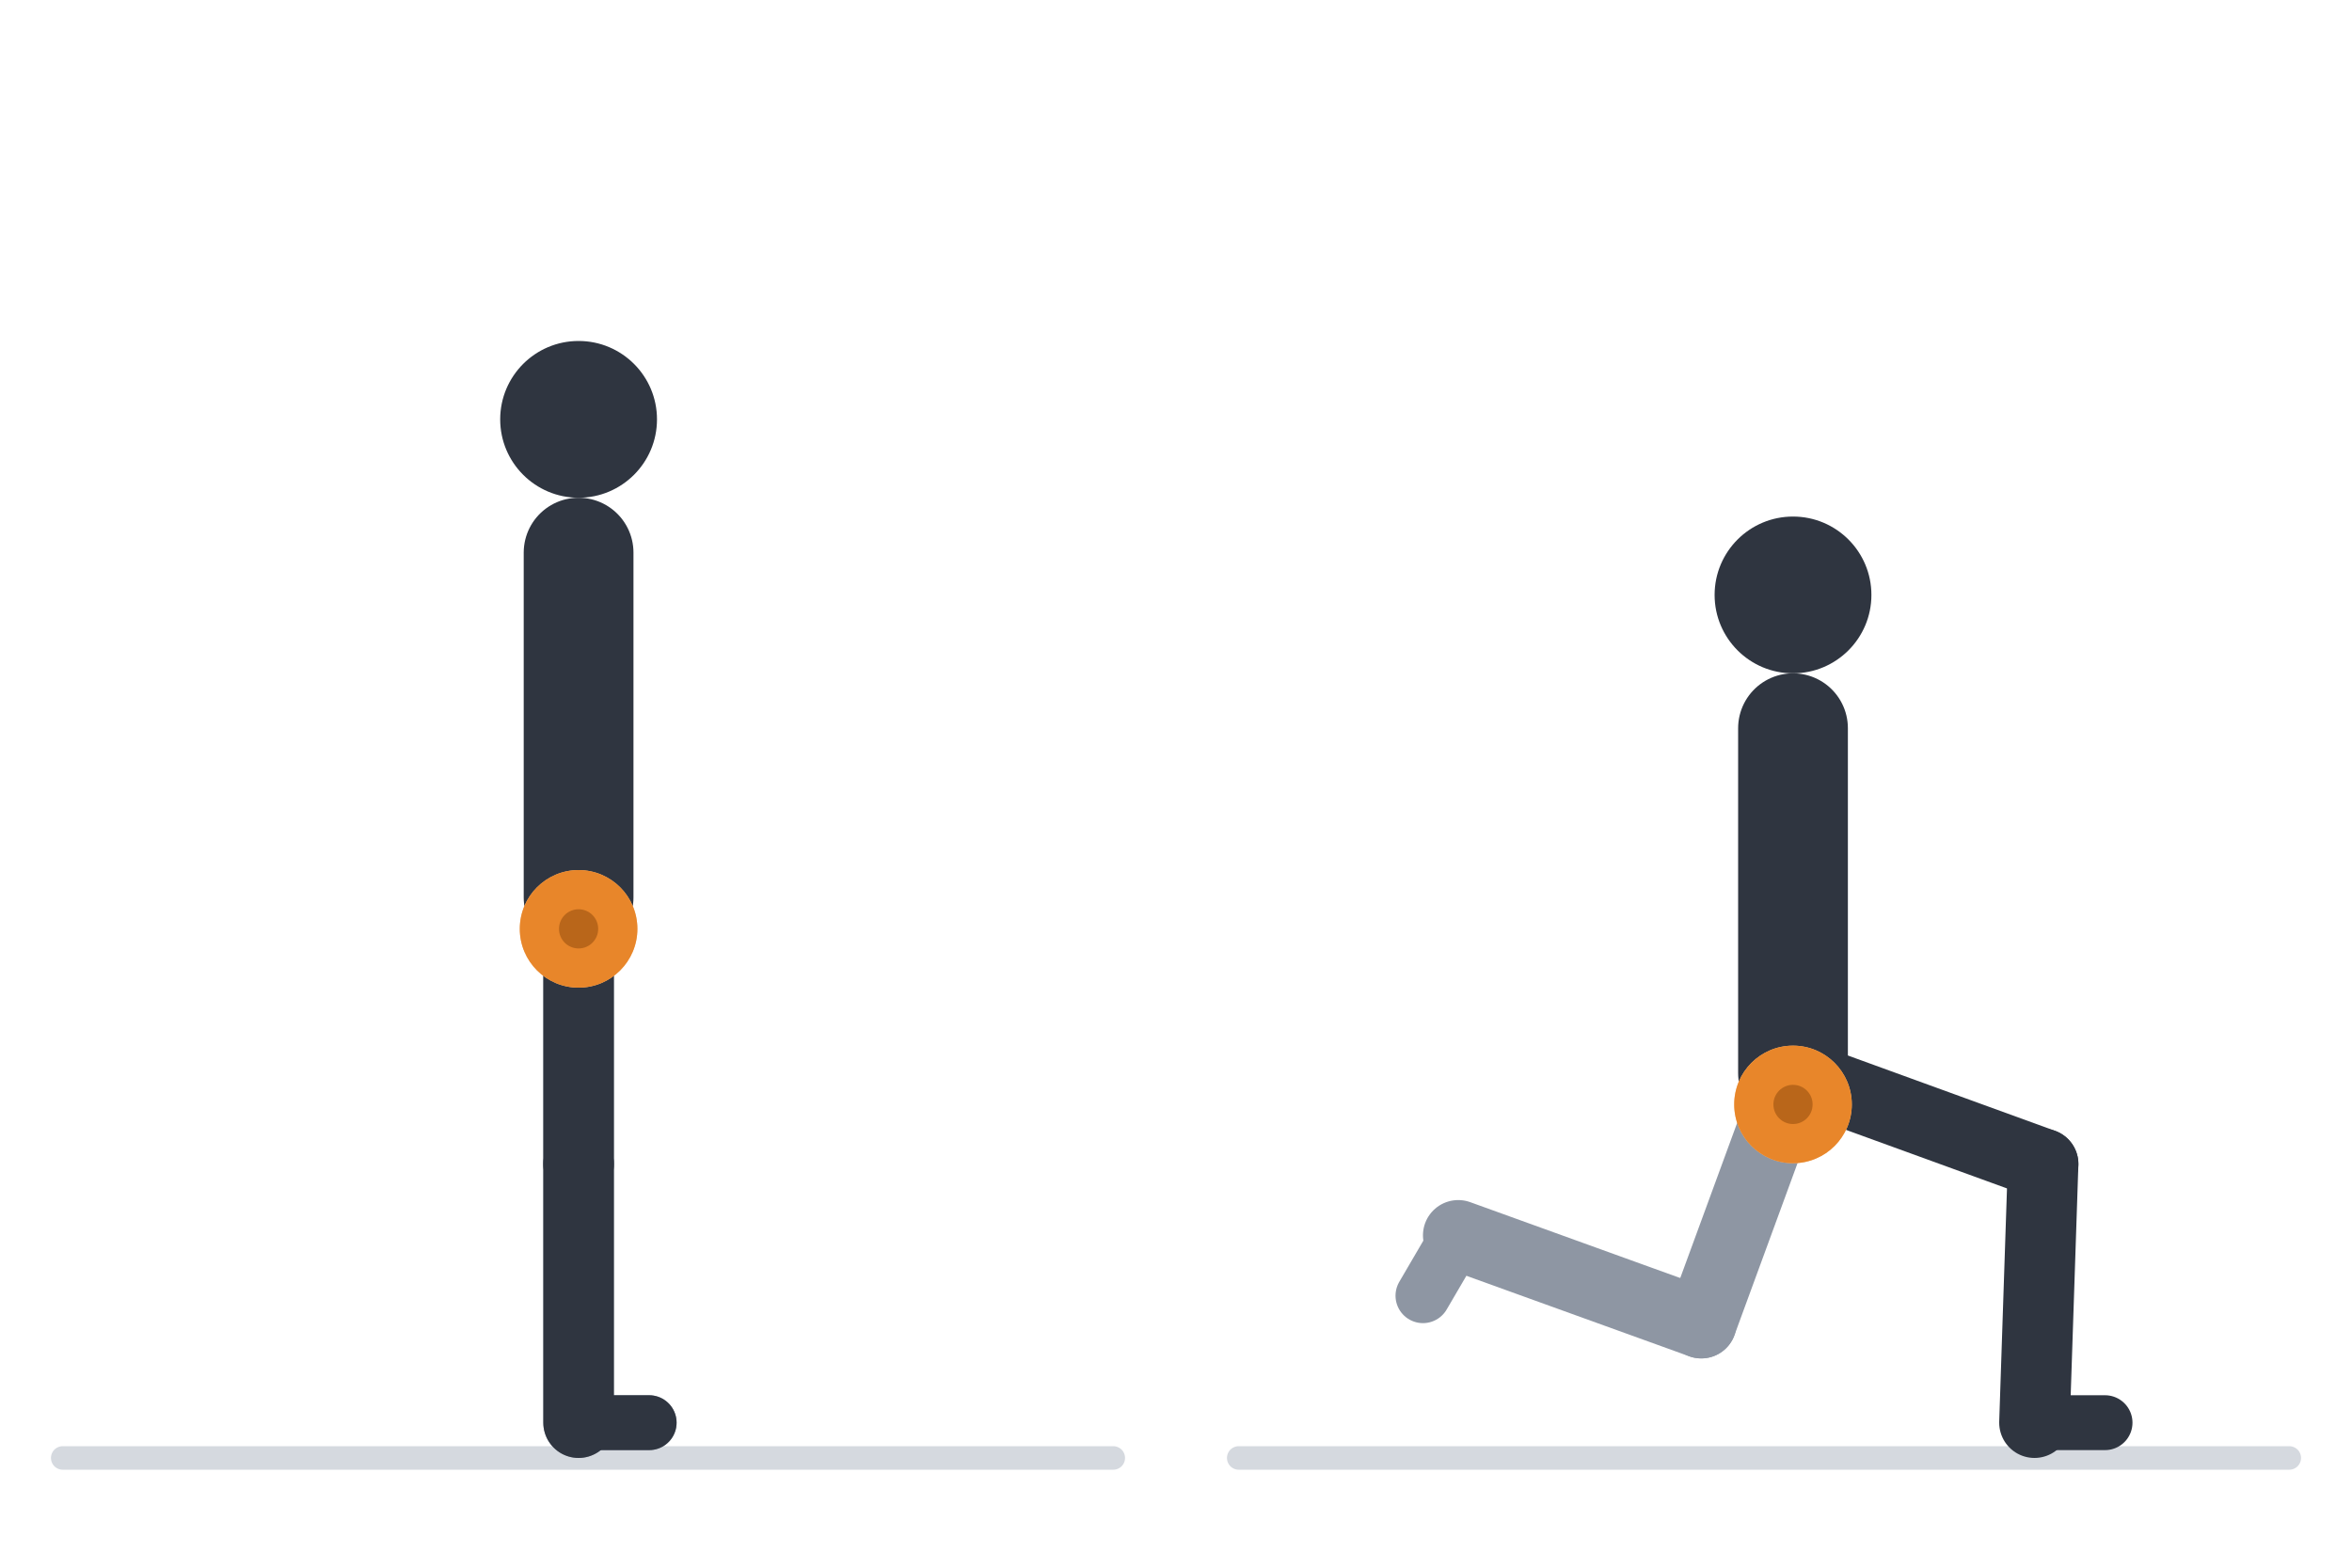
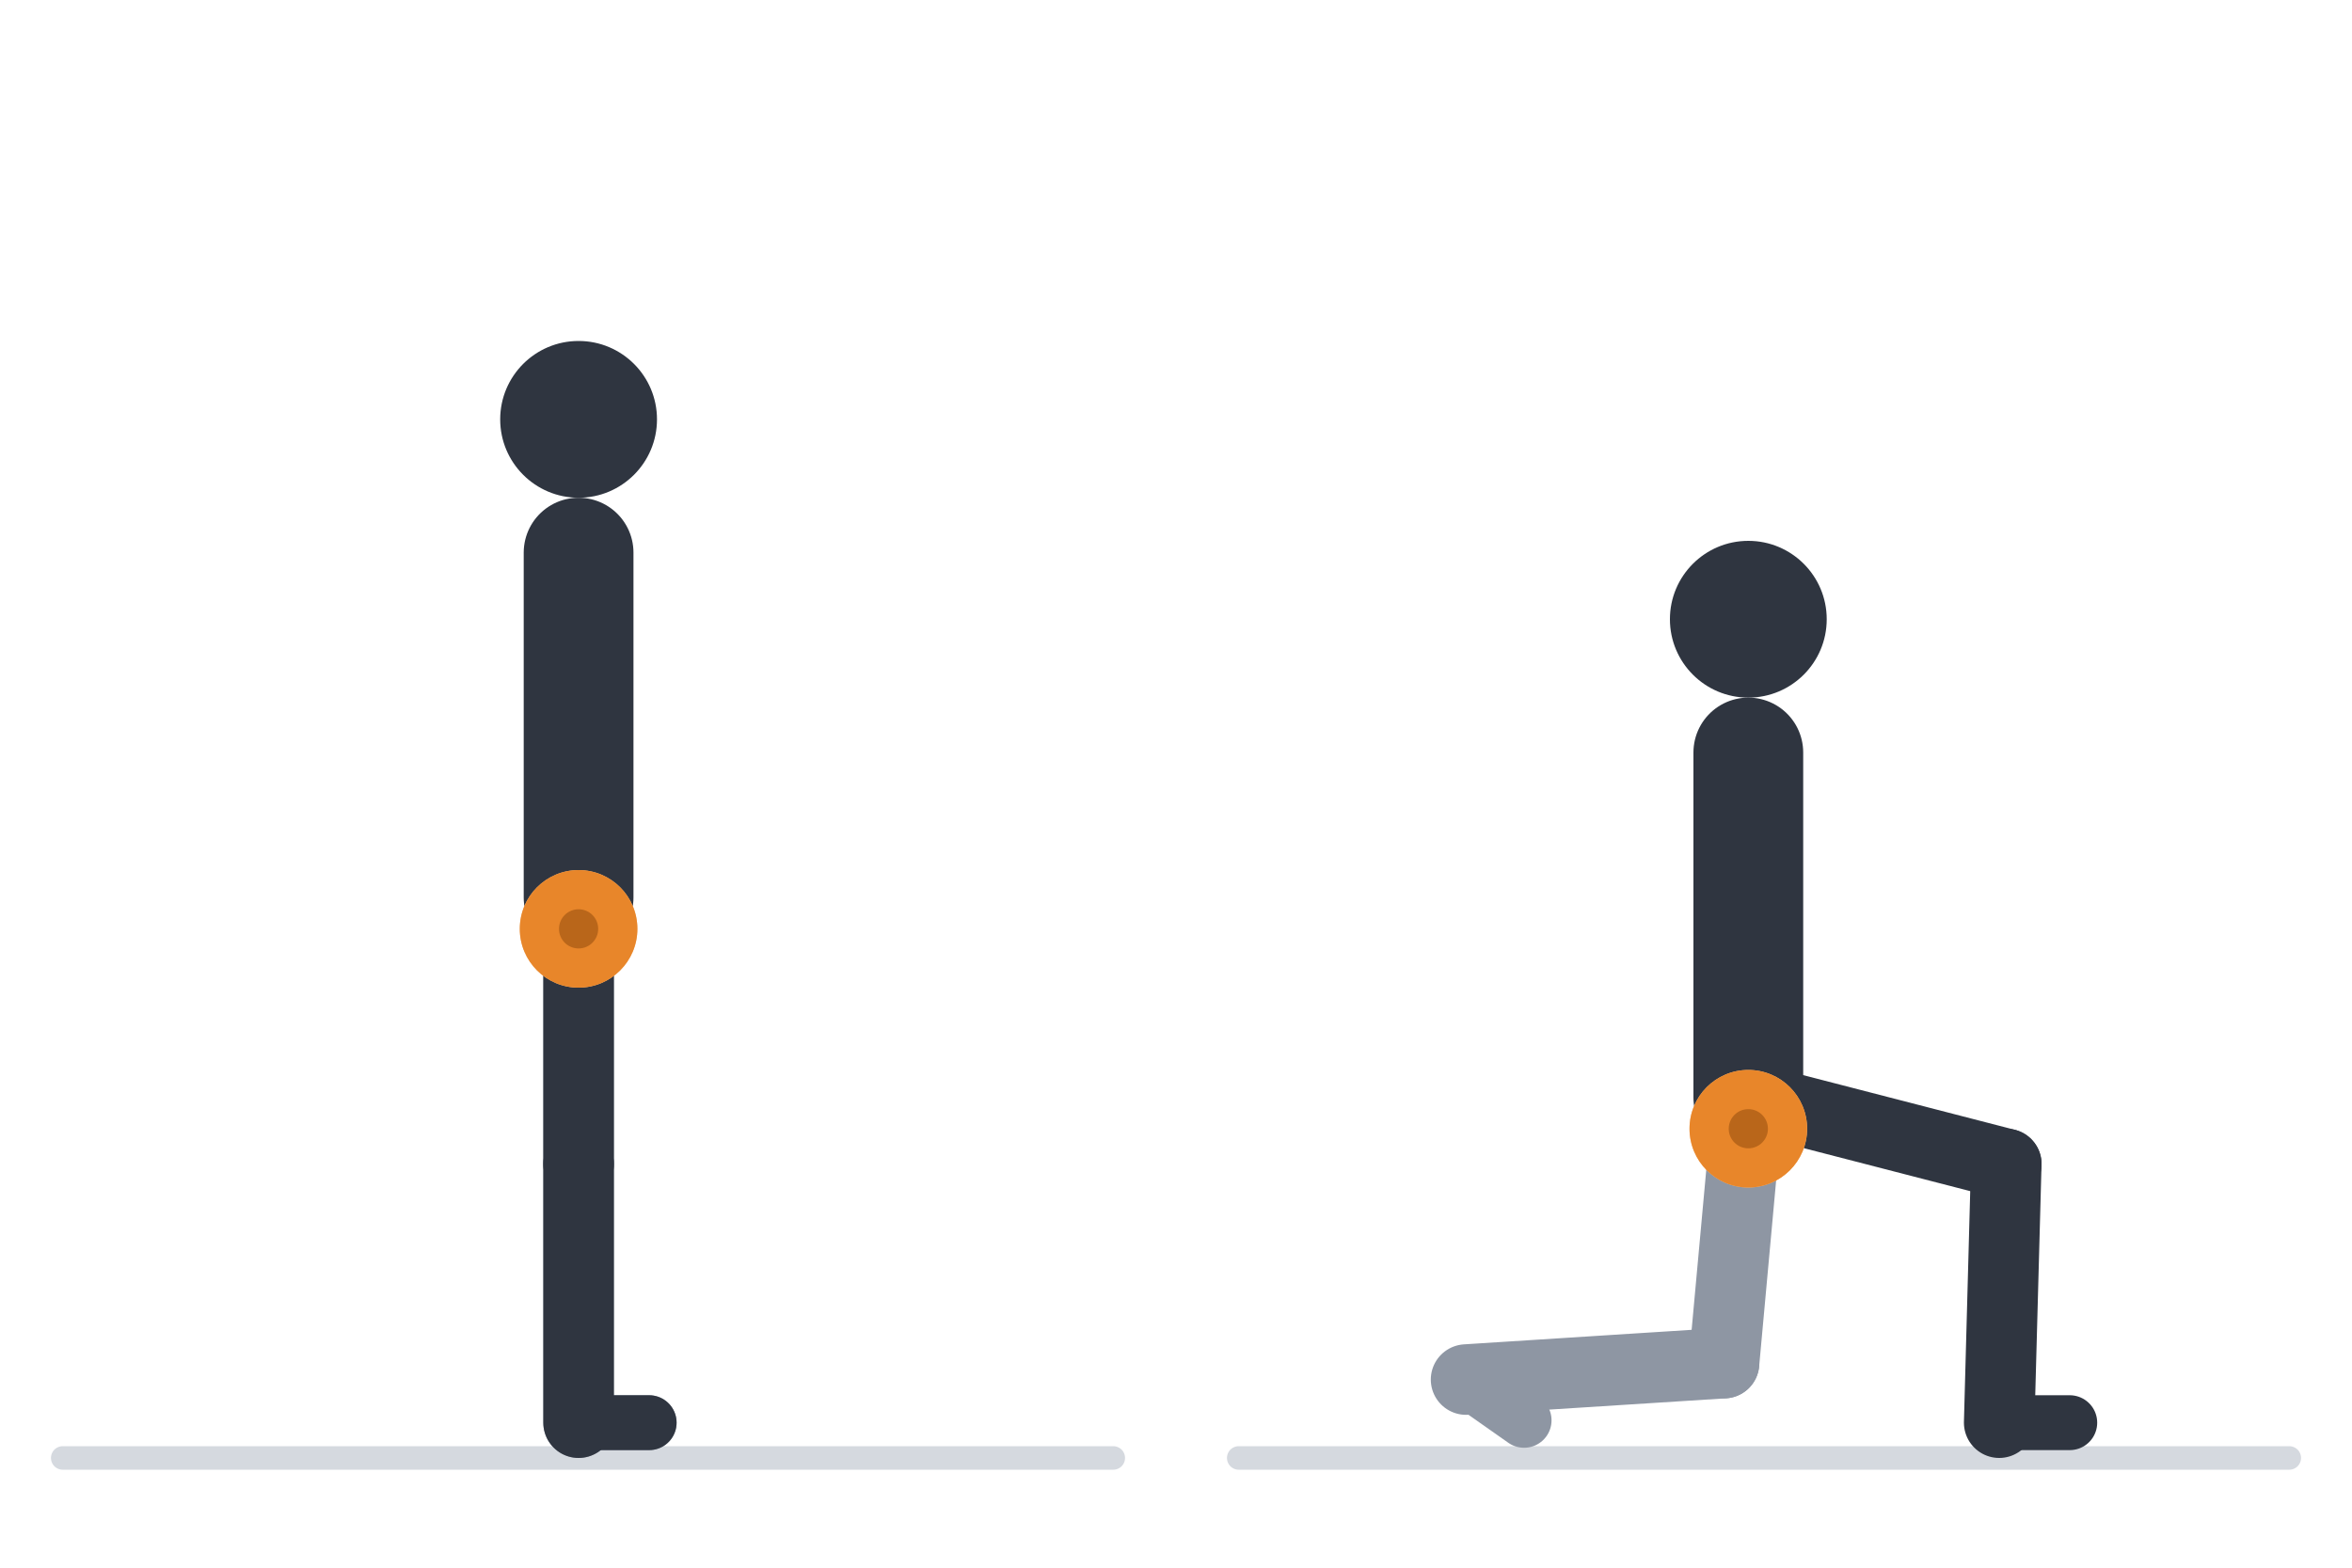
<svg xmlns="http://www.w3.org/2000/svg" width="300" height="200" viewBox="0 0 300 200">
  <line x1="8.0" y1="186.0" x2="142.0" y2="186.0" stroke="#D5D9DF" stroke-width="3" stroke-linecap="round" />
  <line x1="73.8" y1="70.5" x2="73.8" y2="95.5" stroke="#8E96A3" stroke-width="8" stroke-linecap="round" />
  <line x1="73.8" y1="95.5" x2="73.8" y2="118.5" stroke="#8E96A3" stroke-width="8" stroke-linecap="round" />
  <line x1="73.8" y1="114.5" x2="73.8" y2="148.5" stroke="#8E96A3" stroke-width="9" stroke-linecap="round" />
  <line x1="73.8" y1="148.5" x2="73.8" y2="181.5" stroke="#8E96A3" stroke-width="9" stroke-linecap="round" />
  <line x1="73.8" y1="181.5" x2="82.8" y2="181.5" stroke="#8E96A3" stroke-width="7" stroke-linecap="round" />
  <line x1="73.8" y1="114.5" x2="73.8" y2="70.5" stroke="#2F3540" stroke-width="14" stroke-linecap="round" />
  <circle cx="73.8" cy="53.5" r="10.0" fill="#2F3540" />
  <line x1="73.8" y1="114.5" x2="73.8" y2="148.5" stroke="#2F3540" stroke-width="9" stroke-linecap="round" />
  <line x1="73.8" y1="148.5" x2="73.8" y2="181.5" stroke="#2F3540" stroke-width="9" stroke-linecap="round" />
  <line x1="73.8" y1="181.5" x2="82.8" y2="181.5" stroke="#2F3540" stroke-width="7" stroke-linecap="round" />
  <line x1="73.8" y1="70.5" x2="73.8" y2="95.5" stroke="#2F3540" stroke-width="8" stroke-linecap="round" />
  <line x1="73.8" y1="95.5" x2="73.8" y2="118.5" stroke="#2F3540" stroke-width="8" stroke-linecap="round" />
  <circle cx="73.8" cy="118.5" r="7.5" fill="#F4C08C" />
  <circle cx="73.8" cy="118.5" r="2.5" fill="#B9661A" />
  <circle cx="73.8" cy="118.5" r="7.5" fill="#E8862A" />
  <circle cx="73.8" cy="118.5" r="2.5" fill="#B9661A" />
  <line x1="158.0" y1="186.0" x2="292.0" y2="186.0" stroke="#D5D9DF" stroke-width="3" stroke-linecap="round" />
-   <line x1="228.7" y1="92.9" x2="228.7" y2="117.9" stroke="#8E96A3" stroke-width="8" stroke-linecap="round" />
-   <line x1="228.7" y1="117.9" x2="228.7" y2="140.9" stroke="#8E96A3" stroke-width="8" stroke-linecap="round" />
-   <line x1="228.7" y1="136.9" x2="217.0" y2="168.8" stroke="#8E96A3" stroke-width="9" stroke-linecap="round" />
-   <line x1="217.0" y1="168.8" x2="186.0" y2="157.6" stroke="#8E96A3" stroke-width="9" stroke-linecap="round" />
-   <line x1="186.0" y1="157.6" x2="181.5" y2="165.3" stroke="#8E96A3" stroke-width="7" stroke-linecap="round" />
-   <line x1="228.7" y1="136.9" x2="228.7" y2="92.9" stroke="#2F3540" stroke-width="14" stroke-linecap="round" />
-   <circle cx="228.7" cy="75.9" r="10.0" fill="#2F3540" />
-   <line x1="228.7" y1="136.9" x2="260.6" y2="148.5" stroke="#2F3540" stroke-width="9" stroke-linecap="round" />
-   <line x1="260.6" y1="148.5" x2="259.5" y2="181.5" stroke="#2F3540" stroke-width="9" stroke-linecap="round" />
-   <line x1="259.5" y1="181.5" x2="268.5" y2="181.5" stroke="#2F3540" stroke-width="7" stroke-linecap="round" />
-   <line x1="228.7" y1="92.9" x2="228.7" y2="117.9" stroke="#2F3540" stroke-width="8" stroke-linecap="round" />
-   <line x1="228.7" y1="117.9" x2="228.7" y2="140.9" stroke="#2F3540" stroke-width="8" stroke-linecap="round" />
-   <circle cx="228.7" cy="140.9" r="7.5" fill="#F4C08C" />
-   <circle cx="228.7" cy="140.9" r="2.5" fill="#B9661A" />
-   <circle cx="228.7" cy="140.9" r="7.5" fill="#E8862A" />
-   <circle cx="228.7" cy="140.9" r="2.5" fill="#B9661A" />
+   <line x1="223.0" y1="96.0" x2="223.0" y2="121.0" stroke="#8E96A3" stroke-width="8" stroke-linecap="round" />
+   <line x1="223.0" y1="121.0" x2="223.0" y2="144.0" stroke="#8E96A3" stroke-width="8" stroke-linecap="round" />
+   <line x1="223.0" y1="140.0" x2="219.9" y2="173.9" stroke="#8E96A3" stroke-width="9" stroke-linecap="round" />
+   <line x1="219.9" y1="173.9" x2="187.0" y2="176.0" stroke="#8E96A3" stroke-width="9" stroke-linecap="round" />
+   <line x1="187.0" y1="176.0" x2="194.4" y2="181.2" stroke="#8E96A3" stroke-width="7" stroke-linecap="round" />
+   <line x1="223.0" y1="140.0" x2="223.0" y2="96.0" stroke="#2F3540" stroke-width="14" stroke-linecap="round" />
+   <circle cx="223.0" cy="79.0" r="10.0" fill="#2F3540" />
+   <line x1="223.0" y1="140.0" x2="255.9" y2="148.5" stroke="#2F3540" stroke-width="9" stroke-linecap="round" />
+   <line x1="255.9" y1="148.5" x2="255.0" y2="181.5" stroke="#2F3540" stroke-width="9" stroke-linecap="round" />
+   <line x1="255.0" y1="181.5" x2="264.0" y2="181.5" stroke="#2F3540" stroke-width="7" stroke-linecap="round" />
+   <line x1="223.0" y1="96.0" x2="223.0" y2="121.0" stroke="#2F3540" stroke-width="8" stroke-linecap="round" />
+   <line x1="223.0" y1="121.0" x2="223.0" y2="144.0" stroke="#2F3540" stroke-width="8" stroke-linecap="round" />
+   <circle cx="223.0" cy="144.0" r="7.5" fill="#F4C08C" />
+   <circle cx="223.0" cy="144.0" r="2.5" fill="#B9661A" />
+   <circle cx="223.0" cy="144.0" r="7.5" fill="#E8862A" />
+   <circle cx="223.0" cy="144.0" r="2.5" fill="#B9661A" />
</svg>
